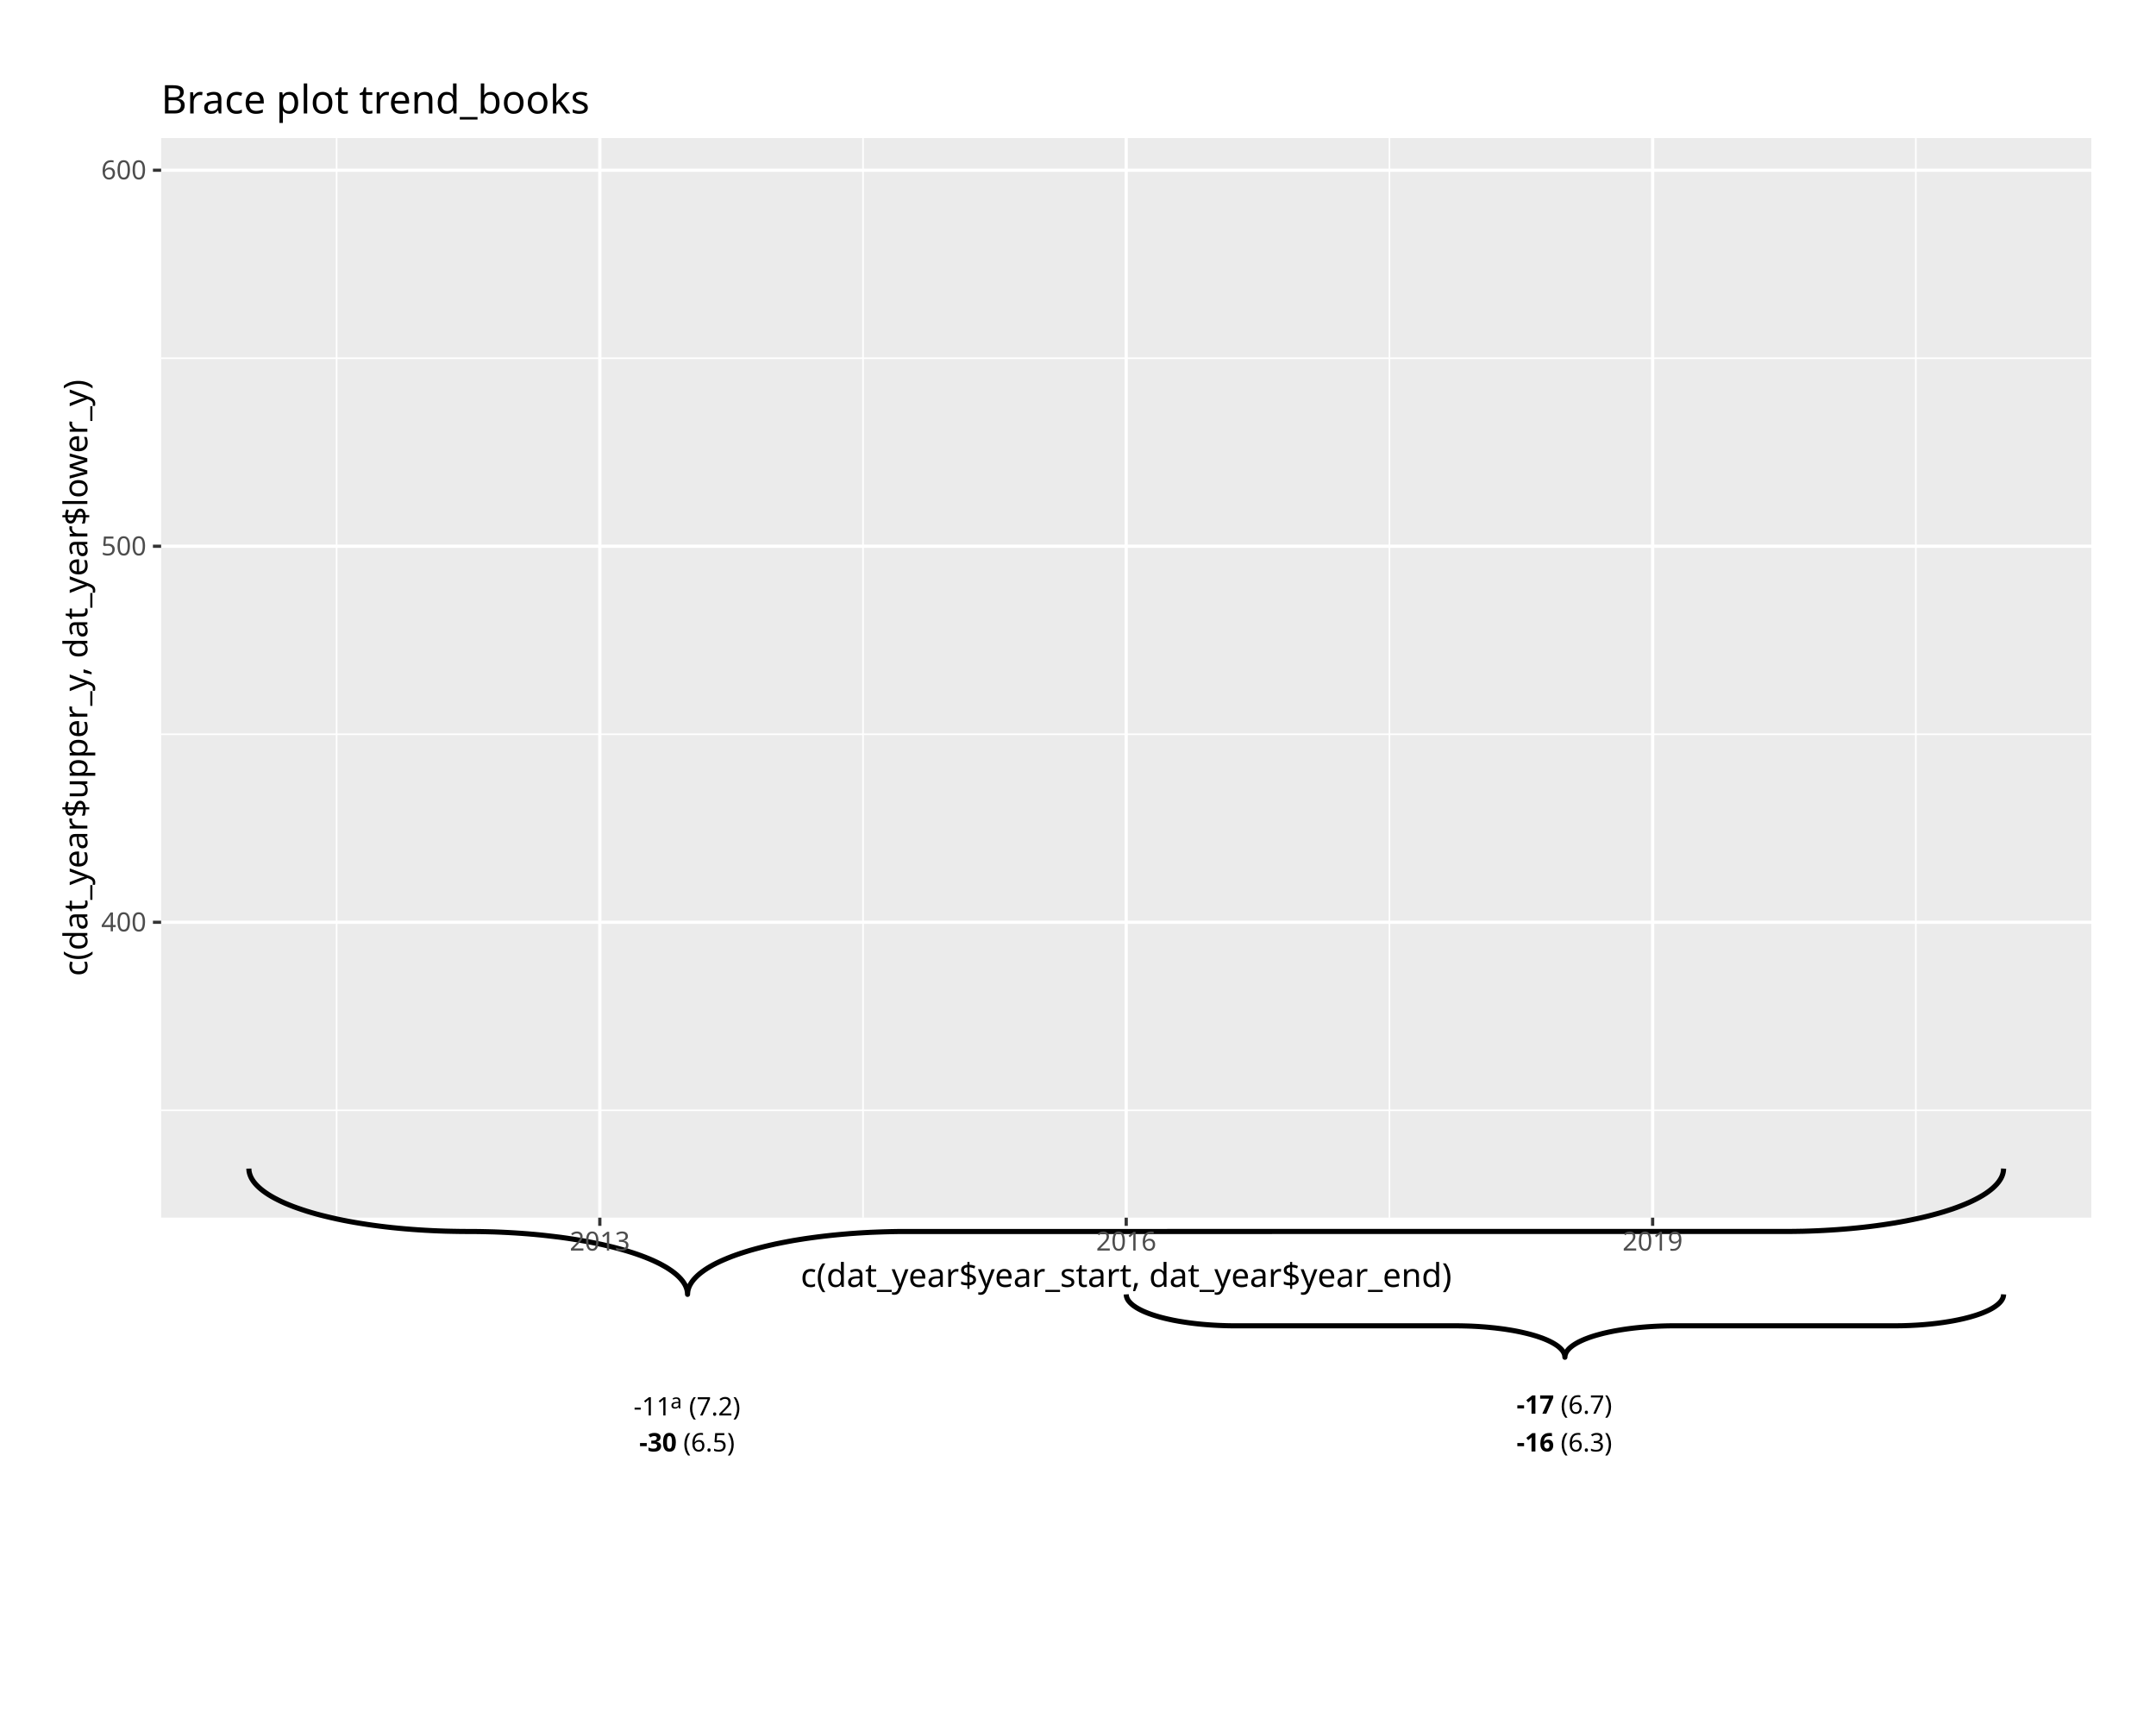
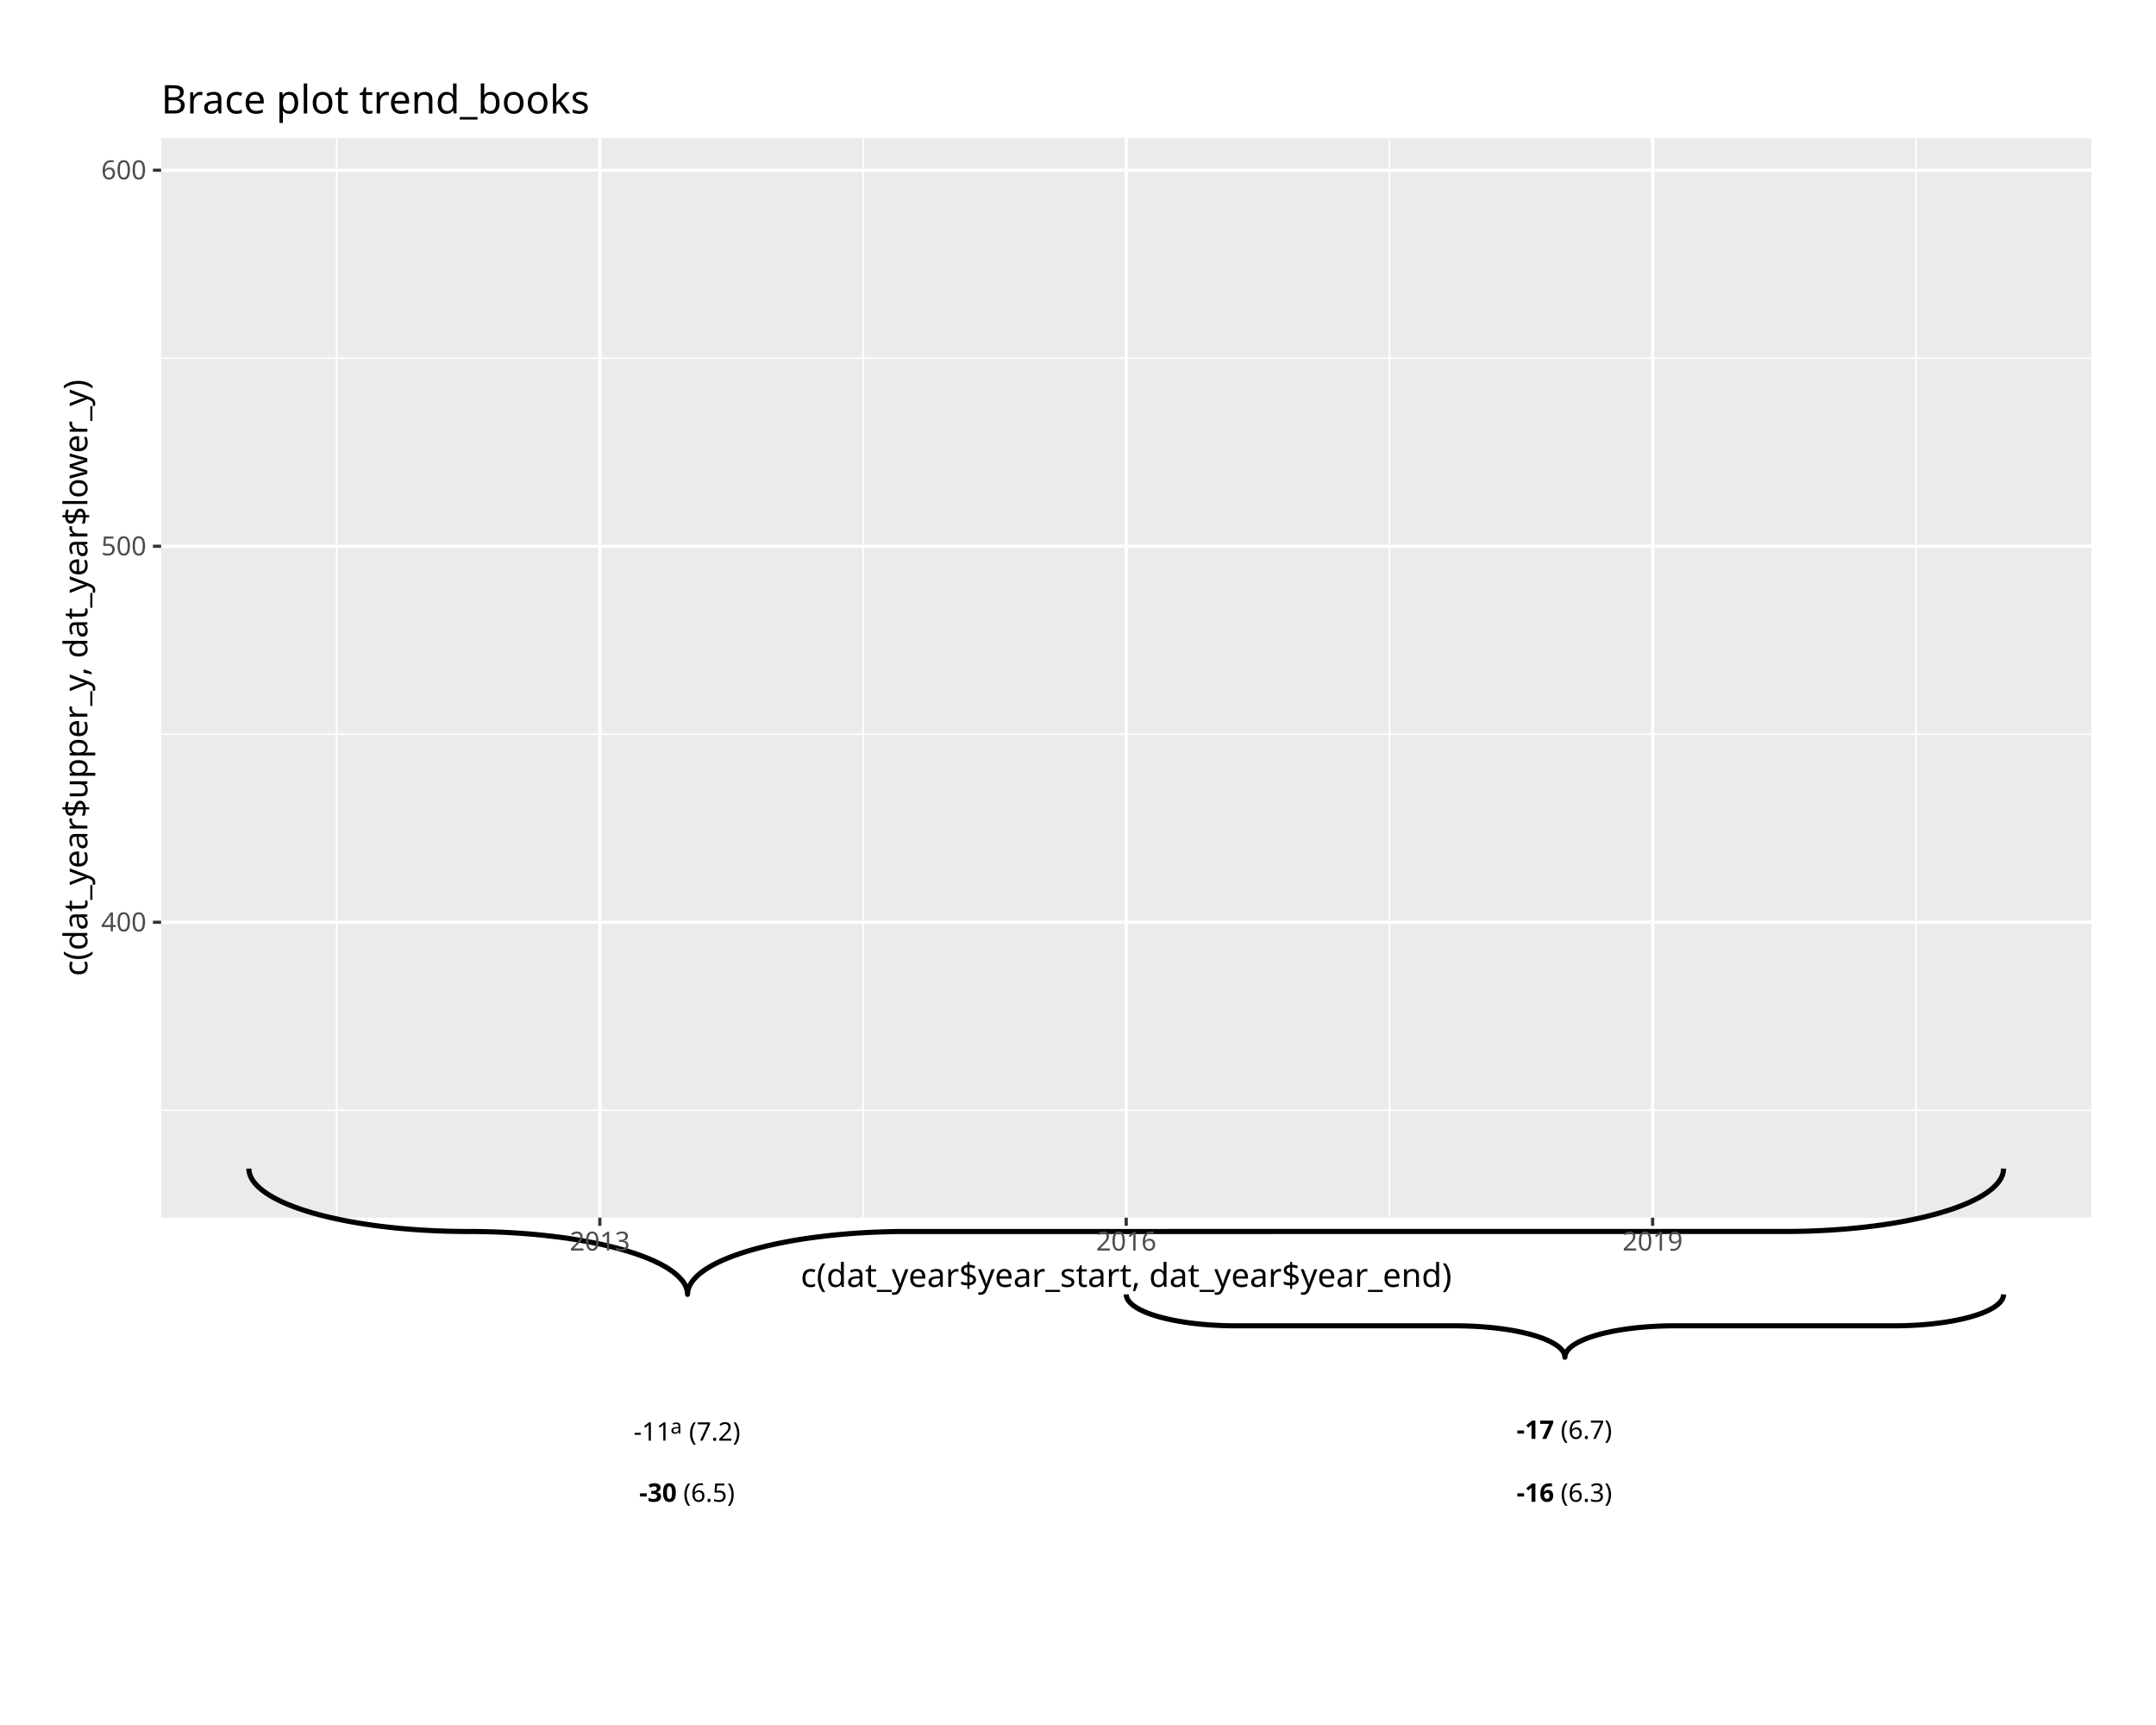
<svg xmlns="http://www.w3.org/2000/svg" class="svglite" data-engine-version="2.0" width="720.00pt" height="576.00pt" viewBox="0 0 720.00 576.00">
  <defs>
    <style type="text/css">
    .svglite line, .svglite polyline, .svglite polygon, .svglite path, .svglite rect, .svglite circle {
      fill: none;
      stroke: #000000;
      stroke-linecap: round;
      stroke-linejoin: round;
      stroke-miterlimit: 10.00;
    }
  </style>
  </defs>
  <rect width="100%" height="100%" style="stroke: none; fill: #FFFFFF;" />
  <defs>
    <clipPath id="cpMC4wMHw3MjAuMDB8MC4wMHw1NzYuMDA=">
      <rect x="0.00" y="0.00" width="720.00" height="576.00" />
    </clipPath>
  </defs>
  <g clip-path="url(#cpMC4wMHw3MjAuMDB8MC4wMHw1NzYuMDA=)">
    <rect x="-0" y="0.00" width="720.00" height="576.00" style="stroke-width: 1.07; stroke: #FFFFFF; fill: #FFFFFF;" />
    <rect x="53.81" y="46.10" width="644.59" height="360.49" style="stroke-width: 1.07; stroke: none; fill: #EBEBEB;" />
    <polyline points="53.81,370.74 698.40,370.74 " style="stroke-width: 0.53; stroke: #FFFFFF; stroke-linecap: butt;" />
    <polyline points="53.81,245.18 698.40,245.18 " style="stroke-width: 0.53; stroke: #FFFFFF; stroke-linecap: butt;" />
    <polyline points="53.81,119.62 698.40,119.62 " style="stroke-width: 0.53; stroke: #FFFFFF; stroke-linecap: butt;" />
    <polyline points="112.41,406.59 112.41,46.10 " style="stroke-width: 0.53; stroke: #FFFFFF; stroke-linecap: butt;" />
    <polyline points="288.21,406.59 288.21,46.10 " style="stroke-width: 0.53; stroke: #FFFFFF; stroke-linecap: butt;" />
    <polyline points="464.00,406.59 464.00,46.10 " style="stroke-width: 0.53; stroke: #FFFFFF; stroke-linecap: butt;" />
    <polyline points="639.80,406.59 639.80,46.10 " style="stroke-width: 0.53; stroke: #FFFFFF; stroke-linecap: butt;" />
    <polyline points="53.81,307.96 698.40,307.96 " style="stroke-width: 1.07; stroke: #FFFFFF; stroke-linecap: butt;" />
    <polyline points="53.81,182.40 698.40,182.40 " style="stroke-width: 1.07; stroke: #FFFFFF; stroke-linecap: butt;" />
    <polyline points="53.81,56.84 698.40,56.84 " style="stroke-width: 1.07; stroke: #FFFFFF; stroke-linecap: butt;" />
    <polyline points="200.31,406.59 200.31,46.10 " style="stroke-width: 1.07; stroke: #FFFFFF; stroke-linecap: butt;" />
    <polyline points="376.10,406.59 376.10,46.10 " style="stroke-width: 1.07; stroke: #FFFFFF; stroke-linecap: butt;" />
    <polyline points="551.90,406.59 551.90,46.10 " style="stroke-width: 1.07; stroke: #FFFFFF; stroke-linecap: butt;" />
    <polyline points="83.11,390.21 83.12,390.54 83.19,391.20 83.34,391.86 83.56,392.52 83.85,393.18 84.21,393.83 84.65,394.49 85.15,395.13 85.73,395.77 86.38,396.41 87.10,397.04 87.88,397.66 88.74,398.28 89.66,398.89 90.65,399.49 91.71,400.08 92.83,400.66 94.01,401.23 95.25,401.79 96.56,402.33 97.92,402.87 99.35,403.39 100.83,403.90 102.36,404.40 103.95,404.88 105.59,405.35 107.29,405.80 109.03,406.23 110.82,406.65 112.65,407.06 114.53,407.45 116.45,407.82 118.41,408.17 120.40,408.50 122.44,408.82 124.50,409.12 126.60,409.40 128.73,409.66 130.88,409.90 133.06,410.12 135.27,410.32 137.49,410.50 139.74,410.66 142.00,410.80 144.27,410.92 146.56,411.02 148.85,411.10 151.16,411.15 153.47,411.19 155.78,411.21 158.09,411.21 160.40,411.24 162.71,411.29 165.01,411.35 167.30,411.44 169.58,411.55 171.85,411.68 174.10,411.83 176.34,412.00 178.55,412.19 180.74,412.40 182.91,412.64 185.05,412.89 187.17,413.15 189.25,413.44 191.30,413.75 193.32,414.08 195.29,414.42 197.23,414.78 199.13,415.16 200.99,415.55 202.80,415.97 204.56,416.39 206.28,416.84 207.95,417.30 209.56,417.77 211.13,418.26 212.63,418.76 214.09,419.28 215.48,419.81 216.82,420.35 218.09,420.90 219.31,421.47 220.46,422.04 221.54,422.63 222.57,423.22 223.52,423.83 224.41,424.44 225.23,425.06 225.99,425.69 226.67,426.32 227.28,426.96 227.82,427.60 228.30,428.25 228.70,428.91 229.02,429.56 229.28,430.22 229.46,430.88 229.57,431.54 229.61,432.21 229.61,432.21 229.62,431.88 229.69,431.21 229.83,430.55 230.05,429.89 230.34,429.23 230.71,428.58 231.14,427.93 231.65,427.28 232.23,426.64 232.88,426.00 233.59,425.37 234.38,424.75 235.24,424.13 236.16,423.52 237.15,422.92 238.20,422.33 239.32,421.75 240.51,421.18 241.75,420.63 243.06,420.08 244.42,419.54 245.85,419.02 247.33,418.51 248.86,418.02 250.45,417.53 252.09,417.07 253.78,416.62 255.53,416.18 257.31,415.76 259.15,415.35 261.03,414.97 262.94,414.60 264.90,414.24 266.90,413.91 268.93,413.59 271.00,413.30 273.10,413.02 275.23,412.76 277.38,412.52 279.56,412.30 281.77,412.10 283.99,411.91 286.23,411.75 288.49,411.61 290.77,411.49 293.06,411.40 295.35,411.32 297.66,411.26 299.97,411.22 302.28,411.21 597.59,411.20 599.90,411.17 602.20,411.13 604.50,411.06 606.80,410.97 609.08,410.86 611.34,410.73 613.60,410.58 615.83,410.41 618.05,410.22 620.24,410.01 622.41,409.78 624.55,409.53 626.66,409.26 628.74,408.97 630.79,408.66 632.81,408.34 634.79,407.99 636.73,407.63 638.62,407.25 640.48,406.86 642.29,406.45 644.06,406.02 645.77,405.57 647.44,405.11 649.06,404.64 650.62,404.15 652.13,403.65 653.58,403.13 654.97,402.60 656.31,402.06 657.59,401.51 658.80,400.94 659.95,400.37 661.04,399.78 662.06,399.19 663.02,398.59 663.91,397.97 664.73,397.35 665.48,396.73 666.16,396.09 666.78,395.45 667.32,394.81 667.79,394.16 668.19,393.51 668.52,392.85 668.77,392.19 668.95,391.53 669.06,390.87 669.10,390.21 669.10,390.21 " style="stroke-width: 1.71; stroke-linecap: butt;" />
    <polyline points="376.10,432.21 376.11,432.37 376.15,432.70 376.22,433.03 376.33,433.36 376.47,433.69 376.66,434.02 376.87,434.35 377.13,434.67 377.42,434.99 377.74,435.31 378.10,435.62 378.49,435.94 378.92,436.24 379.38,436.55 379.88,436.85 380.40,437.14 380.96,437.43 381.55,437.72 382.18,438.00 382.83,438.27 383.51,438.54 384.22,438.80 384.96,439.05 385.73,439.30 386.53,439.54 387.35,439.78 388.19,440.00 389.06,440.22 389.96,440.43 390.88,440.63 391.81,440.83 392.77,441.01 393.75,441.19 394.75,441.35 395.77,441.51 396.80,441.66 397.85,441.80 398.91,441.93 399.99,442.05 401.08,442.16 402.18,442.26 403.30,442.35 404.42,442.43 405.55,442.50 406.69,442.56 407.83,442.61 408.98,442.65 410.13,442.68 411.28,442.70 412.44,442.71 486.85,442.71 488.00,442.72 489.15,442.75 490.30,442.78 491.45,442.82 492.59,442.88 493.72,442.94 494.85,443.02 495.97,443.10 497.08,443.20 498.17,443.31 499.26,443.42 500.33,443.55 501.38,443.68 502.42,443.82 503.45,443.98 504.46,444.14 505.45,444.31 506.42,444.49 507.36,444.68 508.29,444.88 509.20,445.09 510.08,445.30 510.94,445.52 511.77,445.75 512.58,445.99 513.36,446.23 514.12,446.49 514.84,446.74 515.54,447.01 516.21,447.28 516.85,447.56 517.45,447.84 518.03,448.13 518.57,448.42 519.08,448.72 519.56,449.02 520.00,449.32 520.42,449.63 520.79,449.95 521.13,450.26 521.44,450.58 521.71,450.90 521.95,451.23 522.15,451.56 522.31,451.88 522.44,452.21 522.53,452.54 522.58,452.88 522.60,453.21 522.60,453.21 522.61,453.04 522.64,452.71 522.72,452.38 522.83,452.05 522.97,451.72 523.15,451.39 523.37,451.07 523.62,450.74 523.91,450.42 524.24,450.10 524.60,449.79 524.99,449.48 525.42,449.17 525.88,448.87 526.37,448.57 526.90,448.27 527.46,447.98 528.05,447.70 528.67,447.42 529.33,447.14 530.01,446.88 530.72,446.61 531.46,446.36 532.23,446.11 533.02,445.87 533.85,445.64 534.69,445.41 535.56,445.19 536.46,444.98 537.37,444.78 538.31,444.59 539.27,444.40 540.25,444.23 541.25,444.06 542.27,443.90 543.30,443.75 544.35,443.61 545.41,443.48 546.49,443.36 547.58,443.25 548.68,443.15 549.79,443.06 550.92,442.98 552.05,442.91 553.18,442.85 554.33,442.80 555.48,442.76 556.63,442.73 557.78,442.71 558.94,442.71 633.34,442.70 634.50,442.69 635.65,442.67 636.80,442.63 637.95,442.59 639.09,442.53 640.22,442.47 641.35,442.39 642.47,442.31 643.57,442.21 644.67,442.11 645.75,441.99 646.82,441.87 647.88,441.73 648.92,441.59 649.95,441.43 650.95,441.27 651.94,441.10 652.91,440.92 653.86,440.73 654.79,440.53 655.70,440.33 656.58,440.11 657.44,439.89 658.27,439.66 659.08,439.42 659.86,439.18 660.61,438.93 661.34,438.67 662.04,438.41 662.71,438.13 663.34,437.86 663.95,437.58 664.53,437.29 665.07,437.00 665.58,436.70 666.06,436.40 666.50,436.09 666.91,435.78 667.29,435.47 667.63,435.15 667.94,434.83 668.21,434.51 668.45,434.18 668.64,433.86 668.81,433.53 668.94,433.20 669.03,432.87 669.08,432.54 669.10,432.21 669.10,432.21 " style="stroke-width: 1.71; stroke-linecap: butt;" />
-     <text x="213.48" y="484.66" style="font-size: 8.54px; font-weight: bold; font-family: sans;" textLength="12.34px" lengthAdjust="spacingAndGlyphs">-30</text>
-     <text x="228.19" y="484.66" style="font-size: 8.54px; font-family: sans;" textLength="17.55px" lengthAdjust="spacingAndGlyphs">(6.5)</text>
-     <text x="211.58" y="472.65" style="font-size: 8.54px; font-family: sans;" textLength="12.34px" lengthAdjust="spacingAndGlyphs">-11</text>
-     <text x="223.91" y="470.30" style="font-size: 6.83px; font-family: sans;" textLength="3.80px" lengthAdjust="spacingAndGlyphs">a</text>
-     <text x="230.08" y="472.65" style="font-size: 8.54px; font-family: sans;" textLength="17.55px" lengthAdjust="spacingAndGlyphs">(7.2)</text>
-     <text x="506.47" y="484.66" style="font-size: 8.54px; font-weight: bold; font-family: sans;" textLength="12.34px" lengthAdjust="spacingAndGlyphs">-16</text>
-     <text x="521.18" y="484.66" style="font-size: 8.54px; font-family: sans;" textLength="17.55px" lengthAdjust="spacingAndGlyphs">(6.3)</text>
-     <text x="506.47" y="472.06" style="font-size: 8.54px; font-weight: bold; font-family: sans;" textLength="12.34px" lengthAdjust="spacingAndGlyphs">-17</text>
-     <text x="521.18" y="472.06" style="font-size: 8.54px; font-family: sans;" textLength="17.55px" lengthAdjust="spacingAndGlyphs">(6.7)</text>
+     <text x="213.48" y="501.46" style="font-size: 8.54px; font-weight: bold; font-family: sans;" textLength="12.34px" lengthAdjust="spacingAndGlyphs">-30</text>
+     <text x="228.19" y="501.46" style="font-size: 8.54px; font-family: sans;" textLength="17.55px" lengthAdjust="spacingAndGlyphs">(6.5)</text>
+     <text x="211.58" y="481.05" style="font-size: 8.54px; font-family: sans;" textLength="12.34px" lengthAdjust="spacingAndGlyphs">-11</text>
+     <text x="223.91" y="478.70" style="font-size: 6.83px; font-family: sans;" textLength="3.80px" lengthAdjust="spacingAndGlyphs">a</text>
+     <text x="230.08" y="481.05" style="font-size: 8.54px; font-family: sans;" textLength="17.55px" lengthAdjust="spacingAndGlyphs">(7.2)</text>
+     <text x="506.47" y="501.46" style="font-size: 8.54px; font-weight: bold; font-family: sans;" textLength="12.34px" lengthAdjust="spacingAndGlyphs">-16</text>
+     <text x="521.18" y="501.46" style="font-size: 8.54px; font-family: sans;" textLength="17.55px" lengthAdjust="spacingAndGlyphs">(6.3)</text>
+     <text x="506.47" y="480.46" style="font-size: 8.54px; font-weight: bold; font-family: sans;" textLength="12.34px" lengthAdjust="spacingAndGlyphs">-17</text>
+     <text x="521.18" y="480.46" style="font-size: 8.54px; font-family: sans;" textLength="17.55px" lengthAdjust="spacingAndGlyphs">(6.7)</text>
    <text x="48.88" y="310.99" text-anchor="end" style="font-size: 8.80px; fill: #4D4D4D; font-family: sans;" textLength="14.68px" lengthAdjust="spacingAndGlyphs">400</text>
    <text x="48.88" y="185.43" text-anchor="end" style="font-size: 8.80px; fill: #4D4D4D; font-family: sans;" textLength="14.68px" lengthAdjust="spacingAndGlyphs">500</text>
    <text x="48.88" y="59.87" text-anchor="end" style="font-size: 8.80px; fill: #4D4D4D; font-family: sans;" textLength="14.68px" lengthAdjust="spacingAndGlyphs">600</text>
    <polyline points="51.07,307.96 53.81,307.96 " style="stroke-width: 1.07; stroke: #333333; stroke-linecap: butt;" />
    <polyline points="51.07,182.40 53.81,182.40 " style="stroke-width: 1.07; stroke: #333333; stroke-linecap: butt;" />
    <polyline points="51.07,56.84 53.81,56.84 " style="stroke-width: 1.07; stroke: #333333; stroke-linecap: butt;" />
    <polyline points="200.31,409.33 200.31,406.59 " style="stroke-width: 1.07; stroke: #333333; stroke-linecap: butt;" />
    <polyline points="376.10,409.33 376.10,406.59 " style="stroke-width: 1.07; stroke: #333333; stroke-linecap: butt;" />
    <polyline points="551.90,409.33 551.90,406.59 " style="stroke-width: 1.07; stroke: #333333; stroke-linecap: butt;" />
    <text x="200.31" y="417.58" text-anchor="middle" style="font-size: 8.80px; fill: #4D4D4D; font-family: sans;" textLength="19.58px" lengthAdjust="spacingAndGlyphs">2013</text>
    <text x="376.10" y="417.58" text-anchor="middle" style="font-size: 8.80px; fill: #4D4D4D; font-family: sans;" textLength="19.58px" lengthAdjust="spacingAndGlyphs">2016</text>
    <text x="551.90" y="417.58" text-anchor="middle" style="font-size: 8.80px; fill: #4D4D4D; font-family: sans;" textLength="19.58px" lengthAdjust="spacingAndGlyphs">2019</text>
    <text x="376.10" y="429.72" text-anchor="middle" style="font-size: 11.00px; font-family: sans;" textLength="211.60px" lengthAdjust="spacingAndGlyphs">c(dat_year$year_start, dat_year$year_end)</text>
    <text transform="translate(29.17,226.35) rotate(-90)" text-anchor="middle" style="font-size: 11.00px; font-family: sans;" textLength="194.48px" lengthAdjust="spacingAndGlyphs">c(dat_year$upper_y, dat_year$lower_y)</text>
    <text x="53.81" y="37.88" style="font-size: 13.20px; font-family: sans;" textLength="135.77px" lengthAdjust="spacingAndGlyphs">Brace plot trend_books</text>
  </g>
</svg>
